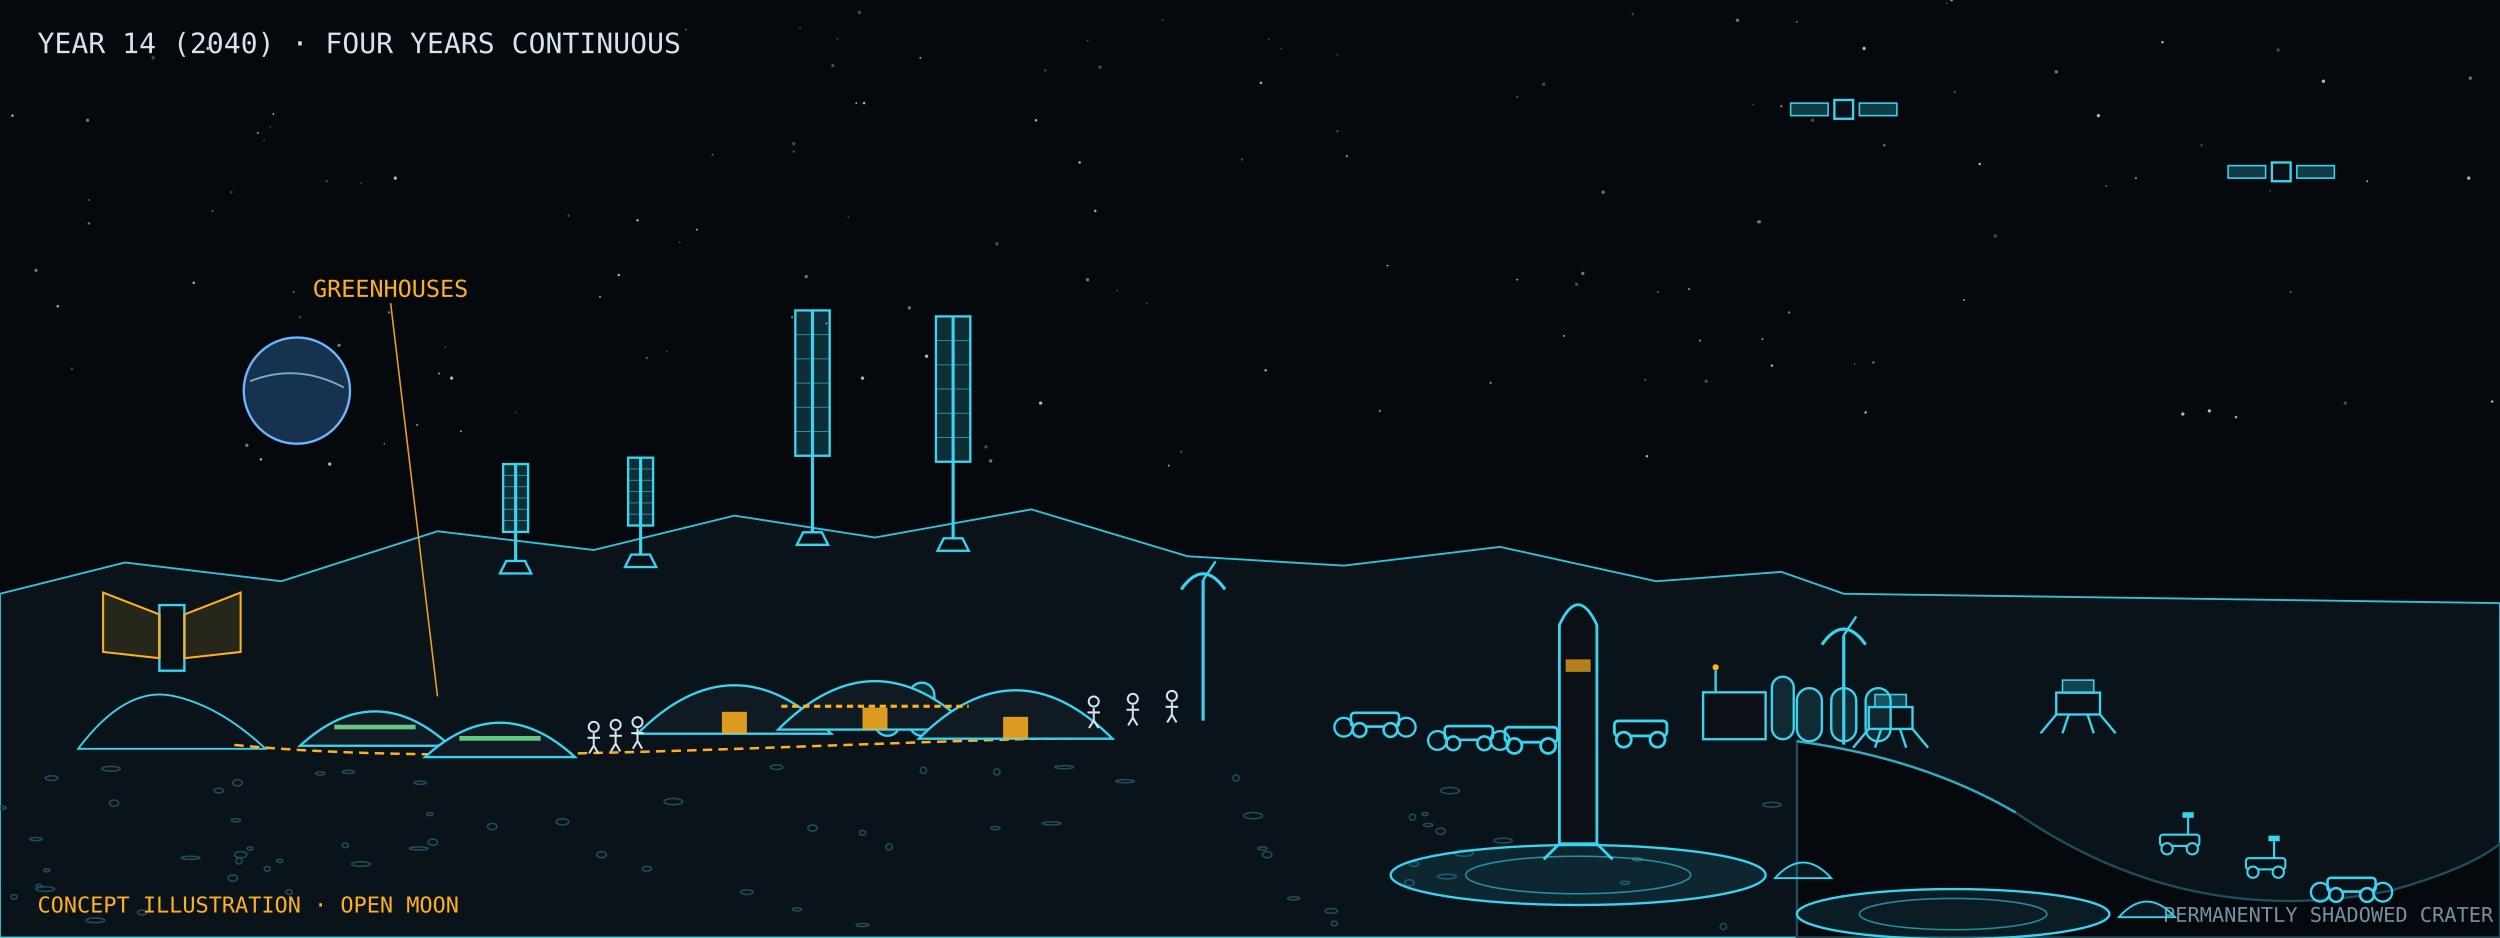
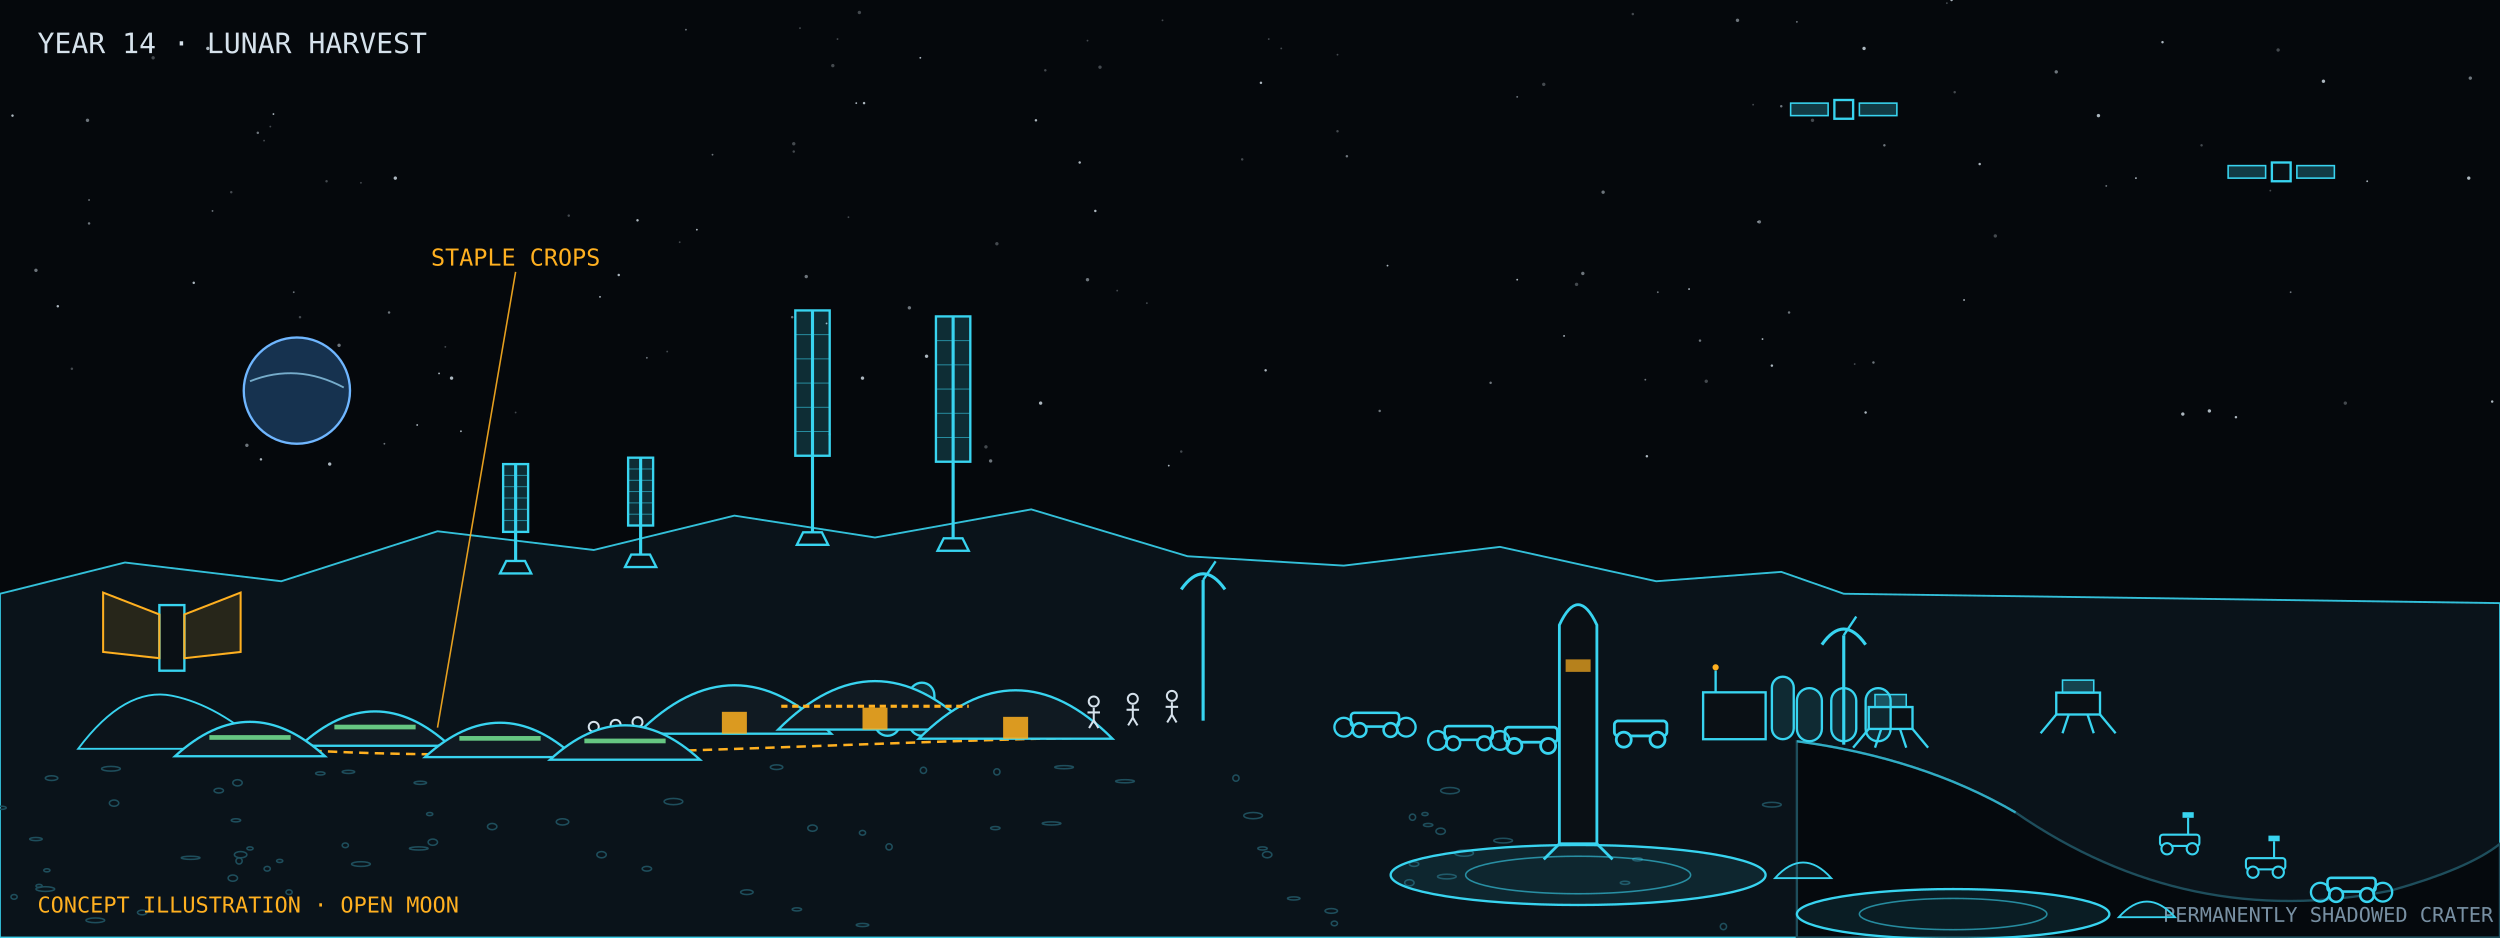
- <svg xmlns="http://www.w3.org/2000/svg" viewBox="0 0 1600 600" width="1600" height="600" role="img" aria-label="Concept illustration of the Open Moon base: YEAR 14 (2040) · FOUR YEARS CONTINUOUS">
+ <svg xmlns="http://www.w3.org/2000/svg" viewBox="0 0 1600 600" width="1600" height="600" role="img" aria-label="Concept illustration of the Open Moon base: YEAR 14 · LUNAR HARVEST">
  <rect width="1600" height="600" fill="#05080c" />
  <circle cx="663" cy="77" r="0.8" fill="#d6e2ec" opacity="0.8" />
  <circle cx="98" cy="37" r="1.1" fill="#d6e2ec" opacity="0.3" />
  <circle cx="748" cy="298" r="0.6" fill="#d6e2ec" opacity="0.8" />
  <circle cx="439" cy="19" r="0.6" fill="#d6e2ec" opacity="0.5" />
  <circle cx="856" cy="35" r="0.6" fill="#d6e2ec" opacity="0.3" />
  <circle cx="1128" cy="217" r="0.6" fill="#d6e2ec" opacity="0.8" />
  <circle cx="253" cy="114" r="1.1" fill="#d6e2ec" opacity="0.8" />
  <circle cx="1193" cy="31" r="1.1" fill="#d6e2ec" opacity="0.8" />
  <circle cx="812" cy="25" r="0.6" fill="#d6e2ec" opacity="0.3" />
  <circle cx="1140" cy="68" r="0.8" fill="#d6e2ec" opacity="0.5" />
  <circle cx="295" cy="276" r="0.6" fill="#d6e2ec" opacity="0.8" />
  <circle cx="631" cy="286" r="1.1" fill="#d6e2ec" opacity="0.3" />
  <circle cx="211" cy="297" r="1.1" fill="#d6e2ec" opacity="0.8" />
  <circle cx="384" cy="190" r="0.6" fill="#d6e2ec" opacity="0.8" />
  <circle cx="1458" cy="32" r="1.1" fill="#d6e2ec" opacity="0.3" />
  <circle cx="1267" cy="105" r="0.8" fill="#d6e2ec" opacity="0.8" />
  <circle cx="1088" cy="218" r="0.8" fill="#d6e2ec" opacity="0.5" />
  <circle cx="1199" cy="232" r="0.8" fill="#d6e2ec" opacity="0.5" />
  <circle cx="508" cy="92" r="1.1" fill="#d6e2ec" opacity="0.3" />
  <circle cx="167" cy="294" r="0.8" fill="#d6e2ec" opacity="0.8" />
  <circle cx="1013" cy="175" r="1.1" fill="#d6e2ec" opacity="0.5" />
  <circle cx="589" cy="37" r="0.6" fill="#d6e2ec" opacity="0.8" />
  <circle cx="856" cy="84" r="0.8" fill="#d6e2ec" opacity="0.3" />
  <circle cx="1001" cy="215" r="0.6" fill="#d6e2ec" opacity="0.8" />
  <circle cx="158" cy="285" r="1.1" fill="#d6e2ec" opacity="0.5" />
  <circle cx="696" cy="179" r="1.1" fill="#d6e2ec" opacity="0.5" />
  <circle cx="1187" cy="233" r="0.6" fill="#d6e2ec" opacity="0.3" />
  <circle cx="552" cy="242" r="1.1" fill="#d6e2ec" opacity="0.8" />
  <circle cx="133" cy="31" r="1.1" fill="#d6e2ec" opacity="0.8" />
  <circle cx="634" cy="295" r="1.1" fill="#d6e2ec" opacity="0.5" />
  <circle cx="582" cy="197" r="1.1" fill="#d6e2ec" opacity="0.5" />
  <circle cx="46" cy="236" r="0.8" fill="#d6e2ec" opacity="0.3" />
  <circle cx="1251" cy="59" r="0.8" fill="#d6e2ec" opacity="0.3" />
  <circle cx="446" cy="147" r="0.6" fill="#d6e2ec" opacity="0.8" />
  <circle cx="507" cy="203" r="0.8" fill="#d6e2ec" opacity="0.5" />
  <circle cx="165" cy="85" r="0.8" fill="#d6e2ec" opacity="0.5" />
  <circle cx="1125" cy="142" r="0.6" fill="#d6e2ec" opacity="0.5" />
  <circle cx="1126" cy="142" r="1.1" fill="#d6e2ec" opacity="0.5" />
  <circle cx="734" cy="194" r="0.6" fill="#d6e2ec" opacity="0.3" />
  <circle cx="169" cy="90" r="0.6" fill="#d6e2ec" opacity="0.3" />
  <circle cx="1348" cy="119" r="0.6" fill="#d6e2ec" opacity="0.5" />
  <circle cx="1206" cy="93" r="0.8" fill="#d6e2ec" opacity="0.5" />
  <circle cx="8" cy="74" r="0.8" fill="#d6e2ec" opacity="0.8" />
  <circle cx="756" cy="289" r="0.8" fill="#d6e2ec" opacity="0.3" />
  <circle cx="1414" cy="263" r="1.1" fill="#d6e2ec" opacity="0.8" />
  <circle cx="1384" cy="27" r="0.8" fill="#d6e2ec" opacity="0.8" />
  <circle cx="1145" cy="200" r="0.8" fill="#d6e2ec" opacity="0.5" />
  <circle cx="807" cy="53" r="0.8" fill="#d6e2ec" opacity="0.8" />
  <circle cx="820" cy="31" r="0.6" fill="#d6e2ec" opacity="0.3" />
  <circle cx="427" cy="225" r="0.6" fill="#d6e2ec" opacity="0.3" />
  <circle cx="696" cy="26" r="0.6" fill="#d6e2ec" opacity="0.3" />
  <circle cx="1160" cy="77" r="1.1" fill="#d6e2ec" opacity="0.3" />
  <circle cx="744" cy="13" r="0.6" fill="#d6e2ec" opacity="0.3" />
  <circle cx="1257" cy="192" r="0.6" fill="#d6e2ec" opacity="0.8" />
  <circle cx="516" cy="177" r="1.1" fill="#d6e2ec" opacity="0.5" />
  <circle cx="971" cy="62" r="0.6" fill="#d6e2ec" opacity="0.5" />
  <circle cx="954" cy="245" r="0.8" fill="#d6e2ec" opacity="0.5" />
  <circle cx="175" cy="73" r="0.6" fill="#d6e2ec" opacity="0.8" />
  <circle cx="701" cy="135" r="0.8" fill="#d6e2ec" opacity="0.8" />
  <circle cx="330" cy="264" r="0.6" fill="#d6e2ec" opacity="0.3" />
  <circle cx="1081" cy="185" r="0.6" fill="#d6e2ec" opacity="0.8" />
  <circle cx="1112" cy="13" r="1.1" fill="#d6e2ec" opacity="0.5" />
  <circle cx="1316" cy="46" r="1.1" fill="#d6e2ec" opacity="0.5" />
  <circle cx="1061" cy="187" r="0.6" fill="#d6e2ec" opacity="0.5" />
  <circle cx="1580" cy="114" r="1.1" fill="#d6e2ec" opacity="0.8" />
  <circle cx="1595" cy="257" r="0.8" fill="#d6e2ec" opacity="0.8" />
  <circle cx="456" cy="99" r="0.6" fill="#d6e2ec" opacity="0.5" />
  <circle cx="1515" cy="116" r="0.6" fill="#d6e2ec" opacity="0.8" />
  <circle cx="1009" cy="182" r="1.1" fill="#d6e2ec" opacity="0.3" />
  <circle cx="57" cy="143" r="0.8" fill="#d6e2ec" opacity="0.5" />
  <circle cx="396" cy="176" r="0.8" fill="#d6e2ec" opacity="0.8" />
  <circle cx="715" cy="186" r="0.6" fill="#d6e2ec" opacity="0.3" />
  <circle cx="209" cy="116" r="0.8" fill="#d6e2ec" opacity="0.3" />
  <circle cx="691" cy="104" r="0.8" fill="#d6e2ec" opacity="0.8" />
  <circle cx="1249" cy="0" r="0.8" fill="#d6e2ec" opacity="0.8" />
  <circle cx="704" cy="43" r="1.1" fill="#d6e2ec" opacity="0.3" />
  <circle cx="795" cy="102" r="0.8" fill="#d6e2ec" opacity="0.3" />
  <circle cx="888" cy="170" r="0.6" fill="#d6e2ec" opacity="0.8" />
  <circle cx="810" cy="237" r="0.8" fill="#d6e2ec" opacity="0.8" />
  <circle cx="173" cy="81" r="0.6" fill="#d6e2ec" opacity="0.3" />
  <circle cx="56" cy="77" r="1.1" fill="#d6e2ec" opacity="0.5" />
  <circle cx="1343" cy="74" r="1.1" fill="#d6e2ec" opacity="0.8" />
  <circle cx="971" cy="179" r="0.6" fill="#d6e2ec" opacity="0.8" />
  <circle cx="1122" cy="67" r="0.6" fill="#d6e2ec" opacity="0.3" />
  <circle cx="1487" cy="52" r="1.1" fill="#d6e2ec" opacity="0.8" />
  <circle cx="285" cy="222" r="0.6" fill="#d6e2ec" opacity="0.3" />
  <circle cx="57" cy="128" r="0.6" fill="#d6e2ec" opacity="0.5" />
  <circle cx="1026" cy="123" r="1.1" fill="#d6e2ec" opacity="0.5" />
  <circle cx="531" cy="278" r="0.8" fill="#d6e2ec" opacity="0.3" />
  <circle cx="124" cy="181" r="0.8" fill="#d6e2ec" opacity="0.8" />
  <circle cx="1194" cy="264" r="0.8" fill="#d6e2ec" opacity="0.8" />
  <circle cx="267" cy="272" r="0.6" fill="#d6e2ec" opacity="0.8" />
  <circle cx="1045" cy="9" r="0.8" fill="#d6e2ec" opacity="0.3" />
  <circle cx="1246" cy="2" r="0.6" fill="#d6e2ec" opacity="0.3" />
  <circle cx="289" cy="242" r="1.1" fill="#d6e2ec" opacity="0.8" />
  <circle cx="246" cy="284" r="0.6" fill="#d6e2ec" opacity="0.5" />
  <circle cx="1397" cy="265" r="1.1" fill="#d6e2ec" opacity="0.8" />
  <circle cx="988" cy="54" r="1.1" fill="#d6e2ec" opacity="0.3" />
  <circle cx="508" cy="97" r="0.8" fill="#d6e2ec" opacity="0.3" />
  <circle cx="1581" cy="50" r="1.1" fill="#d6e2ec" opacity="0.5" />
  <circle cx="1150" cy="14" r="0.6" fill="#d6e2ec" opacity="0.5" />
  <circle cx="666" cy="258" r="1.1" fill="#d6e2ec" opacity="0.8" />
  <circle cx="408" cy="141" r="0.8" fill="#d6e2ec" opacity="0.8" />
  <circle cx="1092" cy="244" r="1.1" fill="#d6e2ec" opacity="0.3" />
  <circle cx="1431" cy="267" r="0.8" fill="#d6e2ec" opacity="0.8" />
  <circle cx="414" cy="229" r="0.6" fill="#d6e2ec" opacity="0.5" />
  <circle cx="249" cy="200" r="0.8" fill="#d6e2ec" opacity="0.5" />
  <circle cx="148" cy="123" r="0.8" fill="#d6e2ec" opacity="0.3" />
  <circle cx="435" cy="155" r="0.6" fill="#d6e2ec" opacity="0.3" />
  <circle cx="1466" cy="187" r="0.6" fill="#d6e2ec" opacity="0.5" />
  <circle cx="281" cy="239" r="0.6" fill="#d6e2ec" opacity="0.8" />
  <circle cx="192" cy="203" r="0.8" fill="#d6e2ec" opacity="0.3" />
  <circle cx="1367" cy="114" r="0.6" fill="#d6e2ec" opacity="0.8" />
  <circle cx="883" cy="263" r="0.8" fill="#d6e2ec" opacity="0.5" />
  <circle cx="862" cy="100" r="0.8" fill="#d6e2ec" opacity="0.5" />
  <circle cx="188" cy="187" r="0.6" fill="#d6e2ec" opacity="0.5" />
  <circle cx="1134" cy="234" r="0.8" fill="#d6e2ec" opacity="0.8" />
  <circle cx="37" cy="196" r="0.8" fill="#d6e2ec" opacity="0.8" />
  <circle cx="1277" cy="151" r="1.1" fill="#d6e2ec" opacity="0.3" />
  <circle cx="231" cy="117" r="0.6" fill="#d6e2ec" opacity="0.3" />
  <circle cx="543" cy="139" r="0.6" fill="#d6e2ec" opacity="0.3" />
  <circle cx="553" cy="66" r="0.8" fill="#d6e2ec" opacity="0.8" />
  <circle cx="529" cy="207" r="0.6" fill="#d6e2ec" opacity="0.8" />
  <circle cx="1054" cy="292" r="0.8" fill="#d6e2ec" opacity="0.8" />
  <circle cx="669" cy="45" r="0.8" fill="#d6e2ec" opacity="0.3" />
  <circle cx="1409" cy="93" r="0.8" fill="#d6e2ec" opacity="0.3" />
  <circle cx="550" cy="8" r="1.1" fill="#d6e2ec" opacity="0.3" />
  <circle cx="533" cy="42" r="1.1" fill="#d6e2ec" opacity="0.3" />
  <circle cx="136" cy="135" r="0.6" fill="#d6e2ec" opacity="0.5" />
  <circle cx="23" cy="173" r="1.1" fill="#d6e2ec" opacity="0.5" />
  <circle cx="548" cy="66" r="0.6" fill="#d6e2ec" opacity="0.8" />
  <circle cx="1453" cy="122" r="0.6" fill="#d6e2ec" opacity="0.3" />
  <circle cx="536" cy="25" r="0.6" fill="#d6e2ec" opacity="0.3" />
  <circle cx="638" cy="156" r="1.1" fill="#d6e2ec" opacity="0.3" />
  <circle cx="593" cy="228" r="1.1" fill="#d6e2ec" opacity="0.8" />
  <circle cx="364" cy="138" r="0.8" fill="#d6e2ec" opacity="0.3" />
  <circle cx="512" cy="18" r="0.6" fill="#d6e2ec" opacity="0.3" />
  <circle cx="1501" cy="258" r="1.1" fill="#d6e2ec" opacity="0.3" />
  <circle cx="1053" cy="243" r="0.6" fill="#d6e2ec" opacity="0.5" />
  <circle cx="217" cy="221" r="1.1" fill="#d6e2ec" opacity="0.5" />
  <circle cx="190" cy="250" r="34" fill="#16324f" stroke="#6fb6ff" stroke-width="1.5" />
  <path d="M160 244 Q190 232 220 248" stroke="#9ee0ff" stroke-width="1.2" fill="none" opacity=".7" />
  <path d="M0 380 L80 360 L180 372 L280 340 L380 352 L470 330 L560 344 L660 326 L760 356 L860 362 L960 350 L1060 372 L1140 366 L1180 380 L1600 386 L1600 600 L0 600Z" fill="#0b141c" stroke="#38d4f0" stroke-width="1.2" opacity=".9" />
  <path d="M0 0 470.0 L20 473.2 L40 476.0 L60 478.1 L80 479.3 L100 479.5 L120 478.8 L140 477.5 L160 476.0 L180 474.5 L200 473.4 L220 473.0 L240 473.3 L260 474.3 L280 475.7 L300 477.2 L320 478.5 L340 479.3 L360 479.2 L380 478.2 L400 476.2 L420 473.5 L440 470.3 L460 467.1 L480 464.2 L500 462.0 L520 460.7 L540 460.3 L560 460.9 L580 462.1 L600 463.7 L620 465.2 L640 466.4 L660 467.0 L680 466.8 L700 466.0 L720 464.6 L740 463.1 L760 461.7 L780 460.9 L800 460.9 L820 461.8 L840 463.6 L860 466.3 L880 469.4 L900 472.6 L920 475.6 L940 477.9 L960 479.3 L980 479.8 L1000 479.3 L1020 478.2 L1040 476.6 L1060 475.0 L1080 473.7 L1100 473.1 L1120 473.1 L1140 473.8 L1160 475.1 L1180 476.6 L1200 478.0 L1220 478.9 L1240 479.0 L1260 478.3 L1280 476.5 L1300 474.0 L1320 470.9 L1340 467.7 L1360 464.6 L1380 462.2 L1400 460.7 L1420 460.1 L1440 460.4 L1460 461.5 L1480 463.1 L1500 464.7 L1520 466.1 L1540 466.9 L1560 467.0 L1580 466.4 L1600 465.2 L1600 600 L0 600Z" fill="#0e1922" stroke="#38d4f0" stroke-width="1.5" />
  <ellipse cx="926" cy="561" rx="6" ry="1.5" fill="none" stroke="#1e4e5c" stroke-width="1" />
  <ellipse cx="1040" cy="565" rx="3" ry="1" fill="none" stroke="#1e4e5c" stroke-width="1" />
  <ellipse cx="1048" cy="550" rx="3" ry="1" fill="none" stroke="#1e4e5c" stroke-width="1" />
  <ellipse cx="914" cy="528" rx="3" ry="1" fill="none" stroke="#1e4e5c" stroke-width="1" />
  <ellipse cx="1103" cy="593" rx="2" ry="2" fill="none" stroke="#1e4e5c" stroke-width="1" />
  <ellipse cx="811" cy="547" rx="3" ry="2" fill="none" stroke="#1e4e5c" stroke-width="1" />
  <ellipse cx="30" cy="557" rx="2" ry="1" fill="none" stroke="#1e4e5c" stroke-width="1" />
  <ellipse cx="73" cy="514" rx="3" ry="2" fill="none" stroke="#1e4e5c" stroke-width="1" />
  <ellipse cx="61" cy="589" rx="6" ry="1.5" fill="none" stroke="#1e4e5c" stroke-width="1" />
  <ellipse cx="902" cy="565" rx="3" ry="2" fill="none" stroke="#1e4e5c" stroke-width="1" />
  <ellipse cx="478" cy="571" rx="4" ry="1.5" fill="none" stroke="#1e4e5c" stroke-width="1" />
  <ellipse cx="9" cy="574" rx="2" ry="1.5" fill="none" stroke="#1e4e5c" stroke-width="1" />
  <ellipse cx="569" cy="542" rx="2" ry="2" fill="none" stroke="#1e4e5c" stroke-width="1" />
  <ellipse cx="520" cy="530" rx="3" ry="2" fill="none" stroke="#1e4e5c" stroke-width="1" />
  <ellipse cx="591" cy="493" rx="2" ry="2" fill="none" stroke="#1e4e5c" stroke-width="1" />
  <ellipse cx="221" cy="541" rx="2" ry="1.5" fill="none" stroke="#1e4e5c" stroke-width="1" />
  <ellipse cx="791" cy="498" rx="2" ry="2" fill="none" stroke="#1e4e5c" stroke-width="1" />
  <ellipse cx="1" cy="517" rx="3" ry="1" fill="none" stroke="#1e4e5c" stroke-width="1" />
  <ellipse cx="962" cy="538" rx="6" ry="1.5" fill="none" stroke="#1e4e5c" stroke-width="1" />
  <ellipse cx="149" cy="562" rx="3" ry="2" fill="none" stroke="#1e4e5c" stroke-width="1" />
  <ellipse cx="552" cy="533" rx="2" ry="1.5" fill="none" stroke="#1e4e5c" stroke-width="1" />
  <ellipse cx="681" cy="491" rx="6" ry="1" fill="none" stroke="#1e4e5c" stroke-width="1" />
  <ellipse cx="275" cy="521" rx="2" ry="1" fill="none" stroke="#1e4e5c" stroke-width="1" />
  <ellipse cx="122" cy="549" rx="6" ry="1" fill="none" stroke="#1e4e5c" stroke-width="1" />
  <ellipse cx="385" cy="547" rx="3" ry="2" fill="none" stroke="#1e4e5c" stroke-width="1" />
  <ellipse cx="268" cy="543" rx="6" ry="1" fill="none" stroke="#1e4e5c" stroke-width="1" />
  <ellipse cx="808" cy="543" rx="3" ry="1" fill="none" stroke="#1e4e5c" stroke-width="1" />
  <ellipse cx="552" cy="592" rx="4" ry="1" fill="none" stroke="#1e4e5c" stroke-width="1" />
  <ellipse cx="431" cy="513" rx="6" ry="2" fill="none" stroke="#1e4e5c" stroke-width="1" />
  <ellipse cx="205" cy="495" rx="3" ry="1" fill="none" stroke="#1e4e5c" stroke-width="1" />
  <ellipse cx="904" cy="523" rx="2" ry="2" fill="none" stroke="#1e4e5c" stroke-width="1" />
  <ellipse cx="673" cy="527" rx="6" ry="1" fill="none" stroke="#1e4e5c" stroke-width="1" />
  <ellipse cx="152" cy="501" rx="3" ry="2" fill="none" stroke="#1e4e5c" stroke-width="1" />
  <ellipse cx="497" cy="491" rx="4" ry="1.5" fill="none" stroke="#1e4e5c" stroke-width="1" />
  <ellipse cx="928" cy="506" rx="6" ry="2" fill="none" stroke="#1e4e5c" stroke-width="1" />
  <ellipse cx="277" cy="539" rx="3" ry="2" fill="none" stroke="#1e4e5c" stroke-width="1" />
  <ellipse cx="315" cy="529" rx="3" ry="2" fill="none" stroke="#1e4e5c" stroke-width="1" />
  <ellipse cx="510" cy="582" rx="3" ry="1" fill="none" stroke="#1e4e5c" stroke-width="1" />
  <ellipse cx="1134" cy="515" rx="6" ry="1.5" fill="none" stroke="#1e4e5c" stroke-width="1" />
  <ellipse cx="160" cy="543" rx="2" ry="1" fill="none" stroke="#1e4e5c" stroke-width="1" />
  <ellipse cx="223" cy="494" rx="4" ry="1" fill="none" stroke="#1e4e5c" stroke-width="1" />
  <ellipse cx="802" cy="522" rx="6" ry="2" fill="none" stroke="#1e4e5c" stroke-width="1" />
  <ellipse cx="1005" cy="527" rx="3" ry="2" fill="none" stroke="#1e4e5c" stroke-width="1" />
  <ellipse cx="140" cy="506" rx="3" ry="1.5" fill="none" stroke="#1e4e5c" stroke-width="1" />
  <ellipse cx="151" cy="525" rx="3" ry="1" fill="none" stroke="#1e4e5c" stroke-width="1" />
  <ellipse cx="33" cy="498" rx="4" ry="1.5" fill="none" stroke="#1e4e5c" stroke-width="1" />
  <ellipse cx="912" cy="521" rx="2" ry="1" fill="none" stroke="#1e4e5c" stroke-width="1" />
  <ellipse cx="360" cy="526" rx="4" ry="2" fill="none" stroke="#1e4e5c" stroke-width="1" />
  <ellipse cx="269" cy="501" rx="4" ry="1" fill="none" stroke="#1e4e5c" stroke-width="1" />
  <ellipse cx="922" cy="532" rx="3" ry="2" fill="none" stroke="#1e4e5c" stroke-width="1" />
  <ellipse cx="71" cy="492" rx="6" ry="1.5" fill="none" stroke="#1e4e5c" stroke-width="1" />
  <ellipse cx="638" cy="494" rx="2" ry="2" fill="none" stroke="#1e4e5c" stroke-width="1" />
  <ellipse cx="153" cy="551" rx="2" ry="2" fill="none" stroke="#1e4e5c" stroke-width="1" />
  <ellipse cx="637" cy="530" rx="3" ry="1" fill="none" stroke="#1e4e5c" stroke-width="1" />
  <ellipse cx="154" cy="547" rx="4" ry="2" fill="none" stroke="#1e4e5c" stroke-width="1" />
  <ellipse cx="91" cy="584" rx="3" ry="1.5" fill="none" stroke="#1e4e5c" stroke-width="1" />
  <ellipse cx="720" cy="500" rx="6" ry="1" fill="none" stroke="#1e4e5c" stroke-width="1" />
  <ellipse cx="854" cy="591" rx="2" ry="1.5" fill="none" stroke="#1e4e5c" stroke-width="1" />
  <ellipse cx="29" cy="569" rx="6" ry="1.5" fill="none" stroke="#1e4e5c" stroke-width="1" />
  <ellipse cx="25" cy="567" rx="2" ry="1" fill="none" stroke="#1e4e5c" stroke-width="1" />
  <ellipse cx="185" cy="571" rx="2" ry="1.5" fill="none" stroke="#1e4e5c" stroke-width="1" />
  <ellipse cx="852" cy="583" rx="4" ry="1.5" fill="none" stroke="#1e4e5c" stroke-width="1" />
  <ellipse cx="937" cy="546" rx="6" ry="2" fill="none" stroke="#1e4e5c" stroke-width="1" />
  <ellipse cx="171" cy="556" rx="2" ry="1.5" fill="none" stroke="#1e4e5c" stroke-width="1" />
  <ellipse cx="179" cy="551" rx="2" ry="1" fill="none" stroke="#1e4e5c" stroke-width="1" />
  <ellipse cx="231" cy="553" rx="6" ry="1.5" fill="none" stroke="#1e4e5c" stroke-width="1" />
  <ellipse cx="23" cy="537" rx="4" ry="1" fill="none" stroke="#1e4e5c" stroke-width="1" />
  <ellipse cx="414" cy="556" rx="3" ry="1.5" fill="none" stroke="#1e4e5c" stroke-width="1" />
  <ellipse cx="905" cy="553" rx="3" ry="1.5" fill="none" stroke="#1e4e5c" stroke-width="1" />
  <ellipse cx="828" cy="575" rx="4" ry="1" fill="none" stroke="#1e4e5c" stroke-width="1" />
  <path d="M1150 474.4 Q1230 485.1 1290 520 Q1400 596 1530 570 Q1580 556 1600 540 L1600 600 L1150 600Z" fill="#05090d" stroke="#1e4e5c" stroke-width="1.5" />
  <path d="M1150 474.4 Q1230 485.1 1290 520" fill="none" stroke="#38d4f0" stroke-width="1.5" opacity=".7" />
  <text x="1490" y="590" fill="#7890a3" font-family="Share Tech Mono, monospace" font-size="13" text-anchor="middle">PERMANENTLY SHADOWED CRATER</text>
  <g transform="translate(1210,478.5094) scale(1.0)">
    <path d="M-14 -26 h28 v14 h-28z" fill="#0a1015" stroke="#38d4f0" stroke-width="1.5" />
    <path d="M-14 -12 L-24 0 M14 -12 L24 0 M-6 -12 L-10 0 M6 -12 L10 0" stroke="#38d4f0" stroke-width="1.5" />
    <rect x="-10" y="-34" width="20" height="8" fill="rgba(56,212,240,.25)" stroke="#38d4f0" stroke-width="1" />
  </g>
  <g transform="translate(1330,469.2811) scale(1.0)">
    <path d="M-14 -26 h28 v14 h-28z" fill="#0a1015" stroke="#38d4f0" stroke-width="1.5" />
    <path d="M-14 -12 L-24 0 M14 -12 L24 0 M-6 -12 L-10 0 M6 -12 L10 0" stroke="#38d4f0" stroke-width="1.5" />
    <rect x="-10" y="-34" width="20" height="8" fill="rgba(56,212,240,.25)" stroke="#38d4f0" stroke-width="1" />
  </g>
  <g transform="translate(1395,545) scale(0.9)">
    <rect x="-14" y="-12" width="28" height="8" rx="2" fill="#0a1015" stroke="#38d4f0" stroke-width="1.5" />
    <circle cx="-9" cy="-2" r="4" fill="#0a1015" stroke="#38d4f0" stroke-width="1.5" />
    <circle cx="9" cy="-2" r="4" fill="#0a1015" stroke="#38d4f0" stroke-width="1.5" />
    <line x1="6" y1="-12" x2="6" y2="-24" stroke="#38d4f0" stroke-width="1.5" />
    <rect x="2" y="-28" width="8" height="4" fill="#38d4f0" />
  </g>
  <g transform="translate(1450,560) scale(0.9)">
    <rect x="-14" y="-12" width="28" height="8" rx="2" fill="#0a1015" stroke="#38d4f0" stroke-width="1.5" />
    <circle cx="-9" cy="-2" r="4" fill="#0a1015" stroke="#38d4f0" stroke-width="1.5" />
    <circle cx="9" cy="-2" r="4" fill="#0a1015" stroke="#38d4f0" stroke-width="1.5" />
    <line x1="6" y1="-12" x2="6" y2="-24" stroke="#38d4f0" stroke-width="1.5" />
    <rect x="2" y="-28" width="8" height="4" fill="#38d4f0" />
  </g>
  <g transform="translate(980,479.7992) scale(1.2)">
    <rect x="-14" y="-12" width="28" height="8" rx="2" fill="#0a1015" stroke="#38d4f0" stroke-width="1.5" />
    <circle cx="-9" cy="-2" r="4" fill="#0a1015" stroke="#38d4f0" stroke-width="1.5" />
    <circle cx="9" cy="-2" r="4" fill="#0a1015" stroke="#38d4f0" stroke-width="1.5" />
  </g>
  <g transform="translate(1050,475.7929) scale(1.2)">
    <rect x="-14" y="-12" width="28" height="8" rx="2" fill="#0a1015" stroke="#38d4f0" stroke-width="1.5" />
    <circle cx="-9" cy="-2" r="4" fill="#0a1015" stroke="#38d4f0" stroke-width="1.5" />
    <circle cx="9" cy="-2" r="4" fill="#0a1015" stroke="#38d4f0" stroke-width="1.5" />
  </g>
  <line x1="330" y1="367.016" x2="330" y2="297.016" stroke="#38d4f0" stroke-width="2" />
  <rect x="322.0" y="297.016" width="16" height="43.4" fill="rgba(56,212,240,.18)" stroke="#38d4f0" stroke-width="1.5" />
  <line x1="322.0" y1="304.249" x2="338.0" y2="304.249" stroke="#38d4f0" stroke-width=".6" opacity=".6" />
  <line x1="322.0" y1="311.483" x2="338.0" y2="311.483" stroke="#38d4f0" stroke-width=".6" opacity=".6" />
  <line x1="322.0" y1="318.716" x2="338.0" y2="318.716" stroke="#38d4f0" stroke-width=".6" opacity=".6" />
  <line x1="322.0" y1="325.949" x2="338.0" y2="325.949" stroke="#38d4f0" stroke-width=".6" opacity=".6" />
  <line x1="322.0" y1="333.183" x2="338.0" y2="333.183" stroke="#38d4f0" stroke-width=".6" opacity=".6" />
  <path d="M320 367.016 L340 367.016 L336 359.016 L324 359.016Z" fill="#0a1015" stroke="#38d4f0" stroke-width="1.5" />
  <line x1="770" y1="461.231" x2="770" y2="371.231" stroke="#38d4f0" stroke-width="2" />
  <path d="M756 377.231 Q770 357.231 784 377.231" fill="none" stroke="#38d4f0" stroke-width="2" />
  <line x1="770" y1="371.231" x2="778 " y2="359.231" stroke="#38d4f0" stroke-width="1.5" />
  <g transform="translate(880,469.3911) scale(1.1)">
    <rect x="-14" y="-12" width="28" height="8" rx="2" fill="#0a1015" stroke="#38d4f0" stroke-width="1.5" />
    <circle cx="-9" cy="-2" r="4" fill="#0a1015" stroke="#38d4f0" stroke-width="1.5" />
    <circle cx="9" cy="-2" r="4" fill="#0a1015" stroke="#38d4f0" stroke-width="1.5" />
  </g>
  <circle cx="900" cy="465.391" r="6" fill="none" stroke="#38d4f0" stroke-width="1.5" />
  <circle cx="860" cy="465.391" r="6" fill="none" stroke="#38d4f0" stroke-width="1.5" />
  <g transform="translate(940,477.9077) scale(1.1)">
    <rect x="-14" y="-12" width="28" height="8" rx="2" fill="#0a1015" stroke="#38d4f0" stroke-width="1.5" />
    <circle cx="-9" cy="-2" r="4" fill="#0a1015" stroke="#38d4f0" stroke-width="1.5" />
    <circle cx="9" cy="-2" r="4" fill="#0a1015" stroke="#38d4f0" stroke-width="1.5" />
  </g>
  <circle cx="960" cy="473.908" r="6" fill="none" stroke="#38d4f0" stroke-width="1.5" />
  <circle cx="920" cy="473.908" r="6" fill="none" stroke="#38d4f0" stroke-width="1.5" />
  <line x1="410" y1="362.918" x2="410" y2="292.918" stroke="#38d4f0" stroke-width="2" />
  <rect x="402.0" y="292.918" width="16" height="43.4" fill="rgba(56,212,240,.18)" stroke="#38d4f0" stroke-width="1.5" />
  <line x1="402.0" y1="300.151" x2="418.0" y2="300.151" stroke="#38d4f0" stroke-width=".6" opacity=".6" />
  <line x1="402.0" y1="307.384" x2="418.0" y2="307.384" stroke="#38d4f0" stroke-width=".6" opacity=".6" />
  <line x1="402.0" y1="314.618" x2="418.0" y2="314.618" stroke="#38d4f0" stroke-width=".6" opacity=".6" />
  <line x1="402.0" y1="321.851" x2="418.0" y2="321.851" stroke="#38d4f0" stroke-width=".6" opacity=".6" />
  <line x1="402.0" y1="329.084" x2="418.0" y2="329.084" stroke="#38d4f0" stroke-width=".6" opacity=".6" />
  <path d="M400 362.918 L420 362.918 L416 354.918 L404 354.918Z" fill="#0a1015" stroke="#38d4f0" stroke-width="1.5" />
  <line x1="520" y1="348.676" x2="520" y2="198.676" stroke="#38d4f0" stroke-width="2" />
  <rect x="509.0" y="198.676" width="22" height="93.0" fill="rgba(56,212,240,.18)" stroke="#38d4f0" stroke-width="1.5" />
  <line x1="509.0" y1="214.176" x2="531.0" y2="214.176" stroke="#38d4f0" stroke-width=".6" opacity=".6" />
  <line x1="509.0" y1="229.676" x2="531.0" y2="229.676" stroke="#38d4f0" stroke-width=".6" opacity=".6" />
  <line x1="509.0" y1="245.176" x2="531.0" y2="245.176" stroke="#38d4f0" stroke-width=".6" opacity=".6" />
  <line x1="509.0" y1="260.676" x2="531.0" y2="260.676" stroke="#38d4f0" stroke-width=".6" opacity=".6" />
  <line x1="509.0" y1="276.176" x2="531.0" y2="276.176" stroke="#38d4f0" stroke-width=".6" opacity=".6" />
  <path d="M510 348.676 L530 348.676 L526 340.676 L514 340.676Z" fill="#0a1015" stroke="#38d4f0" stroke-width="1.5" />
  <line x1="610" y1="352.503" x2="610" y2="202.503" stroke="#38d4f0" stroke-width="2" />
  <rect x="599.0" y="202.503" width="22" height="93.0" fill="rgba(56,212,240,.18)" stroke="#38d4f0" stroke-width="1.5" />
  <line x1="599.0" y1="218.003" x2="621.0" y2="218.003" stroke="#38d4f0" stroke-width=".6" opacity=".6" />
  <line x1="599.0" y1="233.503" x2="621.0" y2="233.503" stroke="#38d4f0" stroke-width=".6" opacity=".6" />
  <line x1="599.0" y1="249.003" x2="621.0" y2="249.003" stroke="#38d4f0" stroke-width=".6" opacity=".6" />
  <line x1="599.0" y1="264.503" x2="621.0" y2="264.503" stroke="#38d4f0" stroke-width=".6" opacity=".6" />
  <line x1="599.0" y1="280.003" x2="621.0" y2="280.003" stroke="#38d4f0" stroke-width=".6" opacity=".6" />
  <path d="M600 352.503 L620 352.503 L616 344.503 L604 344.503Z" fill="#0a1015" stroke="#38d4f0" stroke-width="1.5" />
  <rect x="1174" y="64" width="12" height="12" fill="#0a1015" stroke="#38d4f0" stroke-width="1.5" />
  <rect x="1146" y="66" width="24" height="8" fill="rgba(56,212,240,.25)" stroke="#38d4f0" stroke-width="1" />
  <rect x="1190" y="66" width="24" height="8" fill="rgba(56,212,240,.25)" stroke="#38d4f0" stroke-width="1" />
  <rect x="1454" y="104" width="12" height="12" fill="#0a1015" stroke="#38d4f0" stroke-width="1.5" />
  <rect x="1426" y="106" width="24" height="8" fill="rgba(56,212,240,.25)" stroke="#38d4f0" stroke-width="1" />
  <rect x="1470" y="106" width="24" height="8" fill="rgba(56,212,240,.25)" stroke="#38d4f0" stroke-width="1" />
  <ellipse cx="1010" cy="560" rx="120" ry="19.2" fill="rgba(56,212,240,.10)" stroke="#38d4f0" stroke-width="1.5" />
  <ellipse cx="1010" cy="560" rx="72.0" ry="12.0" fill="none" stroke="#38d4f0" stroke-width="1" opacity=".6" />
  <path d="M1136 562 Q1154 542 1172 562Z" fill="rgba(56,212,240,.08)" stroke="#38d4f0" stroke-width="1.2" />
  <line x1="1180" y1="476.584" x2="1180" y2="406.584" stroke="#38d4f0" stroke-width="2" />
  <path d="M1166 412.584 Q1180 392.584 1194 412.584" fill="none" stroke="#38d4f0" stroke-width="2" />
  <line x1="1180" y1="406.584" x2="1188 " y2="394.584" stroke="#38d4f0" stroke-width="1.5" />
  <path d="M50 479.249 Q80 439.249 110 445.249 T170 479.249Z" fill="#0c141b" stroke="#38d4f0" stroke-width="1.2" />
  <rect x="102" y="387.249" width="16" height="42" fill="#0a1015" stroke="#38d4f0" stroke-width="1.5" />
  <path d="M102 393.249 L66 379.249 L66 417.249 L102 421.249Z M118 393.249 L154 379.249 L154 417.249 L118 421.249Z" fill="rgba(255,176,32,.12)" stroke="#ffb020" stroke-width="1.3" />
  <path d="M150 476.774 C300 491.224 500 475.982 700 471.965" fill="none" stroke="#ffb020" stroke-width="1.6" stroke-dasharray="6 4" />
  <ellipse cx="1250" cy="585" rx="100" ry="16.0" fill="rgba(56,212,240,.10)" stroke="#38d4f0" stroke-width="1.5" />
  <ellipse cx="1250" cy="585" rx="60.0" ry="10.0" fill="none" stroke="#38d4f0" stroke-width="1" opacity=".6" />
  <path d="M1356 587 Q1374 567 1392 587Z" fill="rgba(56,212,240,.08)" stroke="#38d4f0" stroke-width="1.2" />
  <rect x="560" y="436.914" width="16" height="34" rx="8" fill="rgba(56,212,240,.12)" stroke="#38d4f0" stroke-width="1.5" />
  <rect x="582" y="436.914" width="16" height="34" rx="8" fill="rgba(56,212,240,.12)" stroke="#38d4f0" stroke-width="1.5" />
  <rect x="1090" y="443.093" width="40" height="30" fill="#0a1015" stroke="#38d4f0" stroke-width="1.5" />
  <rect x="1134" y="433.093" width="14" height="40" rx="7" fill="rgba(56,212,240,.12)" stroke="#38d4f0" stroke-width="1.5" />
  <line x1="1098" y1="443.093" x2="1098" y2="429.093" stroke="#38d4f0" stroke-width="1.5" />
  <circle cx="1098" cy="427.093" r="2" fill="#ffb020" />
  <rect x="1150" y="440.402" width="16" height="34" rx="8" fill="rgba(56,212,240,.12)" stroke="#38d4f0" stroke-width="1.5" />
  <rect x="1172" y="440.402" width="16" height="34" rx="8" fill="rgba(56,212,240,.12)" stroke="#38d4f0" stroke-width="1.5" />
  <rect x="1194" y="440.402" width="16" height="34" rx="8" fill="rgba(56,212,240,.12)" stroke="#38d4f0" stroke-width="1.5" />
  <g transform="translate(1505,575) scale(1.1)">
    <rect x="-14" y="-12" width="28" height="8" rx="2" fill="#0a1015" stroke="#38d4f0" stroke-width="1.5" />
    <circle cx="-9" cy="-2" r="4" fill="#0a1015" stroke="#38d4f0" stroke-width="1.5" />
    <circle cx="9" cy="-2" r="4" fill="#0a1015" stroke="#38d4f0" stroke-width="1.5" />
  </g>
  <circle cx="1525" cy="571" r="6" fill="none" stroke="#38d4f0" stroke-width="1.5" />
  <circle cx="1485" cy="571" r="6" fill="none" stroke="#38d4f0" stroke-width="1.5" />
  <path d="M408 469.569 Q470 407.569 532 469.569Z" fill="#101a22" stroke="#38d4f0" stroke-width="1.5" />
  <rect x="462" y="455.569" width="16" height="14" fill="#ffb020" opacity=".85" />
  <path d="M498 466.914 Q560 404.914 622 466.914Z" fill="#101a22" stroke="#38d4f0" stroke-width="1.5" />
  <rect x="552" y="452.914" width="16" height="14" fill="#ffb020" opacity=".85" />
  <path d="M588 472.785 Q650 410.785 712 472.785Z" fill="#101a22" stroke="#38d4f0" stroke-width="1.5" />
  <rect x="642" y="458.785" width="16" height="14" fill="#ffb020" opacity=".85" />
  <path d="M500 452.0 H620" stroke="#ffb020" stroke-width="2" stroke-dasharray="4 3" />
  <path d="M998 540 L998 400 Q1010 374 1022 400 L1022 540Z" fill="#0a1015" stroke="#38d4f0" stroke-width="1.8" />
  <rect x="1002" y="422" width="16" height="8" fill="#ffb020" opacity=".7" />
  <path d="M998 540 L988 550 M1022 540 L1032 550" stroke="#38d4f0" stroke-width="1.8" />
  <circle cx="700" cy="448.965" r="3.2" fill="none" stroke="#d6e2ec" stroke-width="1.3" />
  <path d="M700 452.965 L700 460.965 M696 455.965 L704 455.965 M700 460.965 L697 465.965 M700 460.965 L703 465.965" stroke="#d6e2ec" stroke-width="1.3" />
  <circle cx="725" cy="447.247" r="3.2" fill="none" stroke="#d6e2ec" stroke-width="1.3" />
  <path d="M725 451.247 L725 459.247 M721 454.247 L729 454.247 M725 459.247 L722 464.247 M725 459.247 L728 464.247" stroke="#d6e2ec" stroke-width="1.3" />
  <circle cx="750" cy="445.372" r="3.2" fill="none" stroke="#d6e2ec" stroke-width="1.3" />
  <path d="M750 449.372 L750 457.372 M746 452.372 L754 452.372 M750 457.372 L747 462.372 M750 457.372 L753 462.372" stroke="#d6e2ec" stroke-width="1.3" />
  <circle cx="380" cy="465.182" r="3.2" fill="none" stroke="#d6e2ec" stroke-width="1.3" />
  <path d="M380 469.182 L380 477.182 M376 472.182 L384 472.182 M380 477.182 L377 482.182 M380 477.182 L383 482.182" stroke="#d6e2ec" stroke-width="1.3" />
  <circle cx="394" cy="463.889" r="3.2" fill="none" stroke="#d6e2ec" stroke-width="1.3" />
  <path d="M394 467.889 L394 475.889 M390 470.889 L398 470.889 M394 475.889 L391 480.889 M394 475.889 L397 480.889" stroke="#d6e2ec" stroke-width="1.3" />
  <circle cx="408" cy="462.189" r="3.2" fill="none" stroke="#d6e2ec" stroke-width="1.3" />
  <path d="M408 466.189 L408 474.189 M404 469.189 L412 469.189 M408 474.189 L405 479.189 M408 474.189 L411 479.189" stroke="#d6e2ec" stroke-width="1.3" />
  <path d="M192 477.301 Q240 433.301 288 477.301Z" fill="#101a22" stroke="#38d4f0" stroke-width="1.5" />
  <path d="M214 465.301 L266 465.301" stroke="#7cf29a" stroke-width="3" opacity=".8" />
  <path d="M272 484.549 Q320 440.549 368 484.549Z" fill="#101a22" stroke="#38d4f0" stroke-width="1.5" />
  <path d="M294 472.549 L346 472.549" stroke="#7cf29a" stroke-width="3" opacity=".8" />
-   <line x1="280" y1="445.674" x2="250" y2="194" stroke="#ffb020" stroke-width="1" opacity=".9" />
-   <text x="250" y="190" fill="#ffb020" font-family="Share Tech Mono, monospace" font-size="15" text-anchor="middle">GREENHOUSES</text>
+   <path d="M112 483.98 Q160 439.98 208 483.98Z" fill="#101a22" stroke="#38d4f0" stroke-width="1.5" />
+   <path d="M134 471.98 L186 471.98" stroke="#7cf29a" stroke-width="3" opacity=".8" />
+   <path d="M352 486.205 Q400 442.205 448 486.205Z" fill="#101a22" stroke="#38d4f0" stroke-width="1.5" />
+   <path d="M374 474.205 L426 474.205" stroke="#7cf29a" stroke-width="3" opacity=".8" />
+   <line x1="280" y1="465.674" x2="330" y2="174" stroke="#ffb020" stroke-width="1" opacity=".9" />
+   <text x="330" y="170" fill="#ffb020" font-family="Share Tech Mono, monospace" font-size="15" text-anchor="middle">STAPLE CROPS</text>
  <text x="24" y="584" fill="#ffb020" font-family="Share Tech Mono, monospace" font-size="14">CONCEPT ILLUSTRATION · OPEN MOON</text>
-   <text x="24" y="34" fill="#d6e2ec" font-family="Share Tech Mono, monospace" font-size="18">YEAR 14 (2040) · FOUR YEARS CONTINUOUS</text>
+   <text x="24" y="34" fill="#d6e2ec" font-family="Share Tech Mono, monospace" font-size="18">YEAR 14 · LUNAR HARVEST</text>
</svg>
